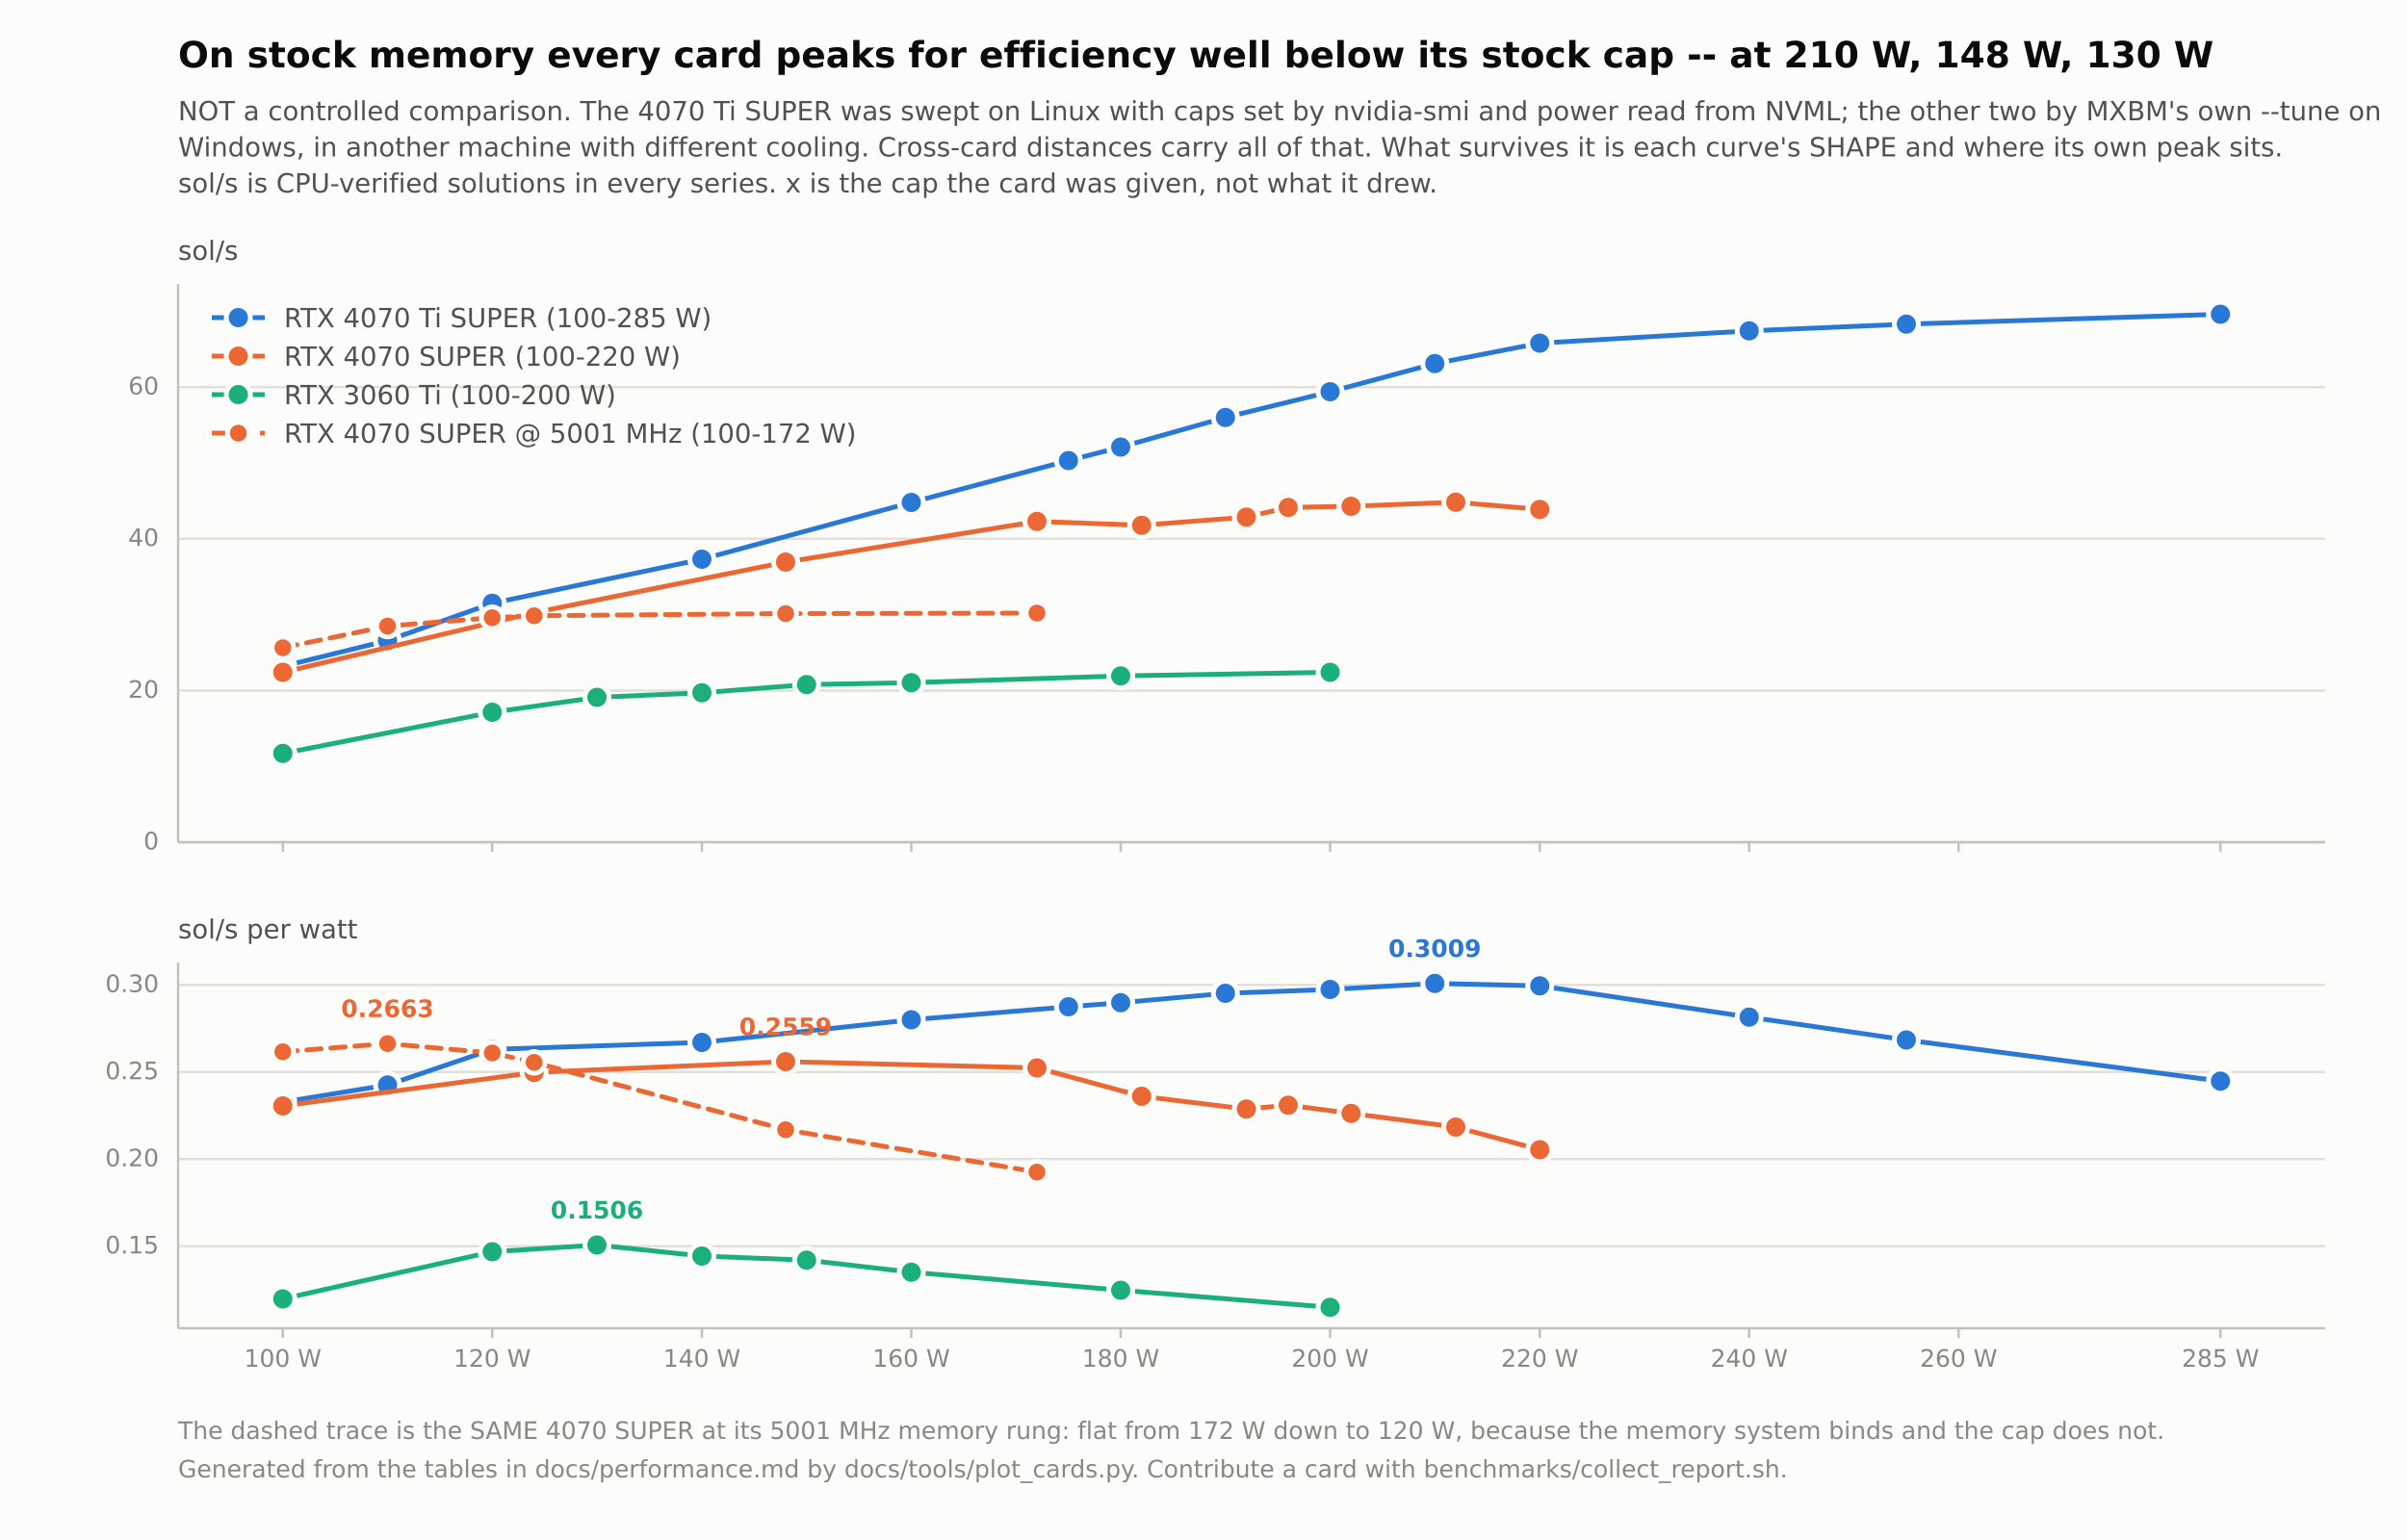
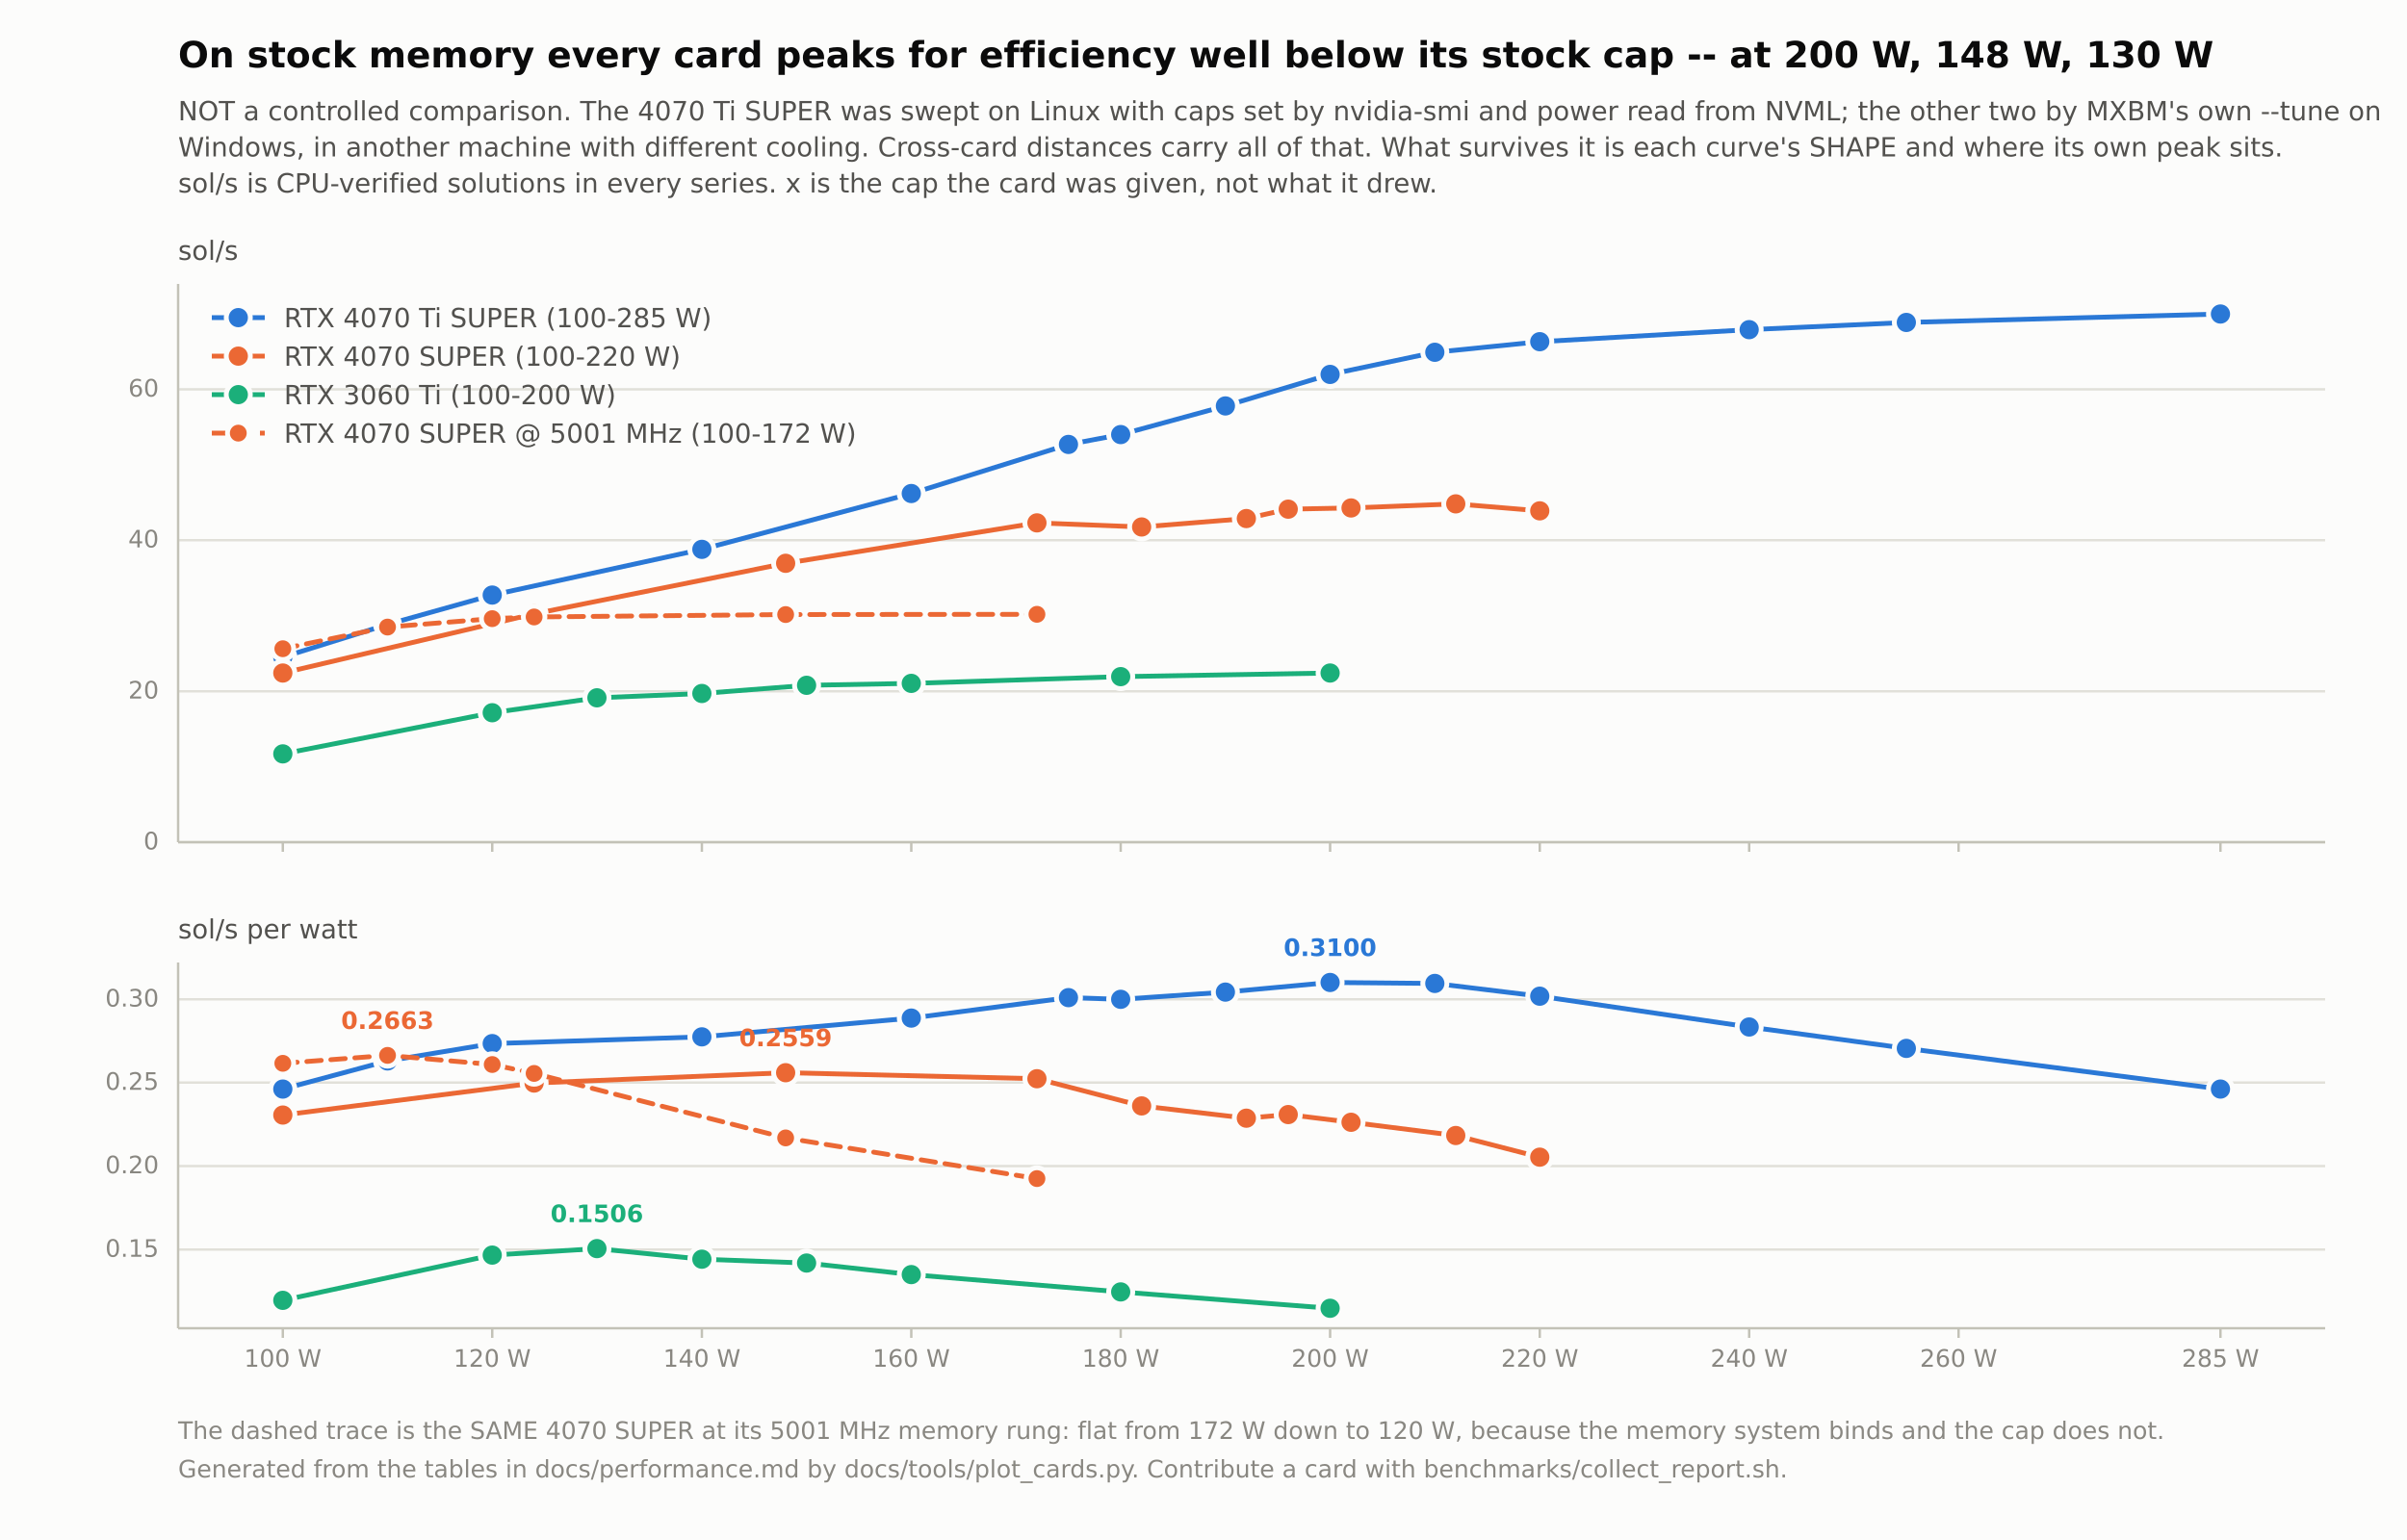
<svg xmlns="http://www.w3.org/2000/svg" width="1000" height="640" viewBox="0 0 1000 640" font-family="DejaVu Sans, Helvetica, Arial, sans-serif">
  <rect width="1000" height="640" fill="#fcfcfb" />
-   <text x="74" y="28" font-size="15" font-weight="bold" fill="#0b0b0b">On stock memory every card peaks for efficiency well below its stock cap -- at 210 W, 148 W, 130 W</text>
+   <text x="74" y="28" font-size="15" font-weight="bold" fill="#0b0b0b">On stock memory every card peaks for efficiency well below its stock cap -- at 200 W, 148 W, 130 W</text>
  <text x="74" y="50" font-size="11" fill="#52514e">NOT a controlled comparison. The 4070 Ti SUPER was swept on Linux with caps set by nvidia-smi and power read from NVML; the other two by MXBM's own --tune on</text>
  <text x="74" y="65" font-size="11" fill="#52514e">Windows, in another machine with different cooling. Cross-card distances carry all of that. What survives it is each curve's SHAPE and where its own peak sits.</text>
  <text x="74" y="80" font-size="11" fill="#52514e">sol/s is CPU-verified solutions in every series. x is the cap the card was given, not what it drew.</text>
  <line x1="74" y1="350" x2="966" y2="350" stroke="#e1e0d9" stroke-width="1" />
  <text x="66" y="353" font-size="10" fill="#898781" text-anchor="end">0</text>
-   <line x1="74" y1="287.0" x2="966" y2="287.0" stroke="#e1e0d9" stroke-width="1" />
-   <text x="66" y="290.0" font-size="10" fill="#898781" text-anchor="end">20</text>
-   <line x1="74" y1="223.9" x2="966" y2="223.9" stroke="#e1e0d9" stroke-width="1" />
-   <text x="66" y="226.9" font-size="10" fill="#898781" text-anchor="end">40</text>
-   <line x1="74" y1="160.9" x2="966" y2="160.9" stroke="#e1e0d9" stroke-width="1" />
-   <text x="66" y="163.9" font-size="10" fill="#898781" text-anchor="end">60</text>
+   <line x1="74" y1="287.3" x2="966" y2="287.3" stroke="#e1e0d9" stroke-width="1" />
+   <text x="66" y="290.3" font-size="10" fill="#898781" text-anchor="end">20</text>
+   <line x1="74" y1="224.5" x2="966" y2="224.5" stroke="#e1e0d9" stroke-width="1" />
+   <text x="66" y="227.5" font-size="10" fill="#898781" text-anchor="end">40</text>
+   <line x1="74" y1="161.8" x2="966" y2="161.8" stroke="#e1e0d9" stroke-width="1" />
+   <text x="66" y="164.8" font-size="10" fill="#898781" text-anchor="end">60</text>
  <line x1="74" y1="118" x2="74" y2="350" stroke="#c3c2b7" stroke-width="1" />
  <line x1="74" y1="350" x2="966" y2="350" stroke="#c3c2b7" stroke-width="1" />
  <line x1="117.5" y1="350" x2="117.5" y2="354" stroke="#c3c2b7" stroke-width="1" />
  <line x1="204.5" y1="350" x2="204.5" y2="354" stroke="#c3c2b7" stroke-width="1" />
  <line x1="291.6" y1="350" x2="291.6" y2="354" stroke="#c3c2b7" stroke-width="1" />
  <line x1="378.6" y1="350" x2="378.6" y2="354" stroke="#c3c2b7" stroke-width="1" />
  <line x1="465.6" y1="350" x2="465.6" y2="354" stroke="#c3c2b7" stroke-width="1" />
  <line x1="552.6" y1="350" x2="552.6" y2="354" stroke="#c3c2b7" stroke-width="1" />
  <line x1="639.7" y1="350" x2="639.7" y2="354" stroke="#c3c2b7" stroke-width="1" />
  <line x1="726.7" y1="350" x2="726.7" y2="354" stroke="#c3c2b7" stroke-width="1" />
  <line x1="813.7" y1="350" x2="813.7" y2="354" stroke="#c3c2b7" stroke-width="1" />
  <line x1="922.5" y1="350" x2="922.5" y2="354" stroke="#c3c2b7" stroke-width="1" />
  <text x="74" y="108" font-size="11" fill="#52514e">sol/s</text>
-   <polyline points="117.5,276.9 161.0,266.2 204.5,250.7 291.6,232.4 378.6,208.8 443.9,191.4 465.6,185.8 509.1,173.5 552.6,162.8 596.1,151.1 639.7,142.6 726.7,137.5 792.0,134.7 922.5,130.6" fill="none" stroke="#2a78d6" stroke-width="2" stroke-linejoin="round" stroke-linecap="round" />
-   <circle cx="117.5" cy="276.9" r="6" fill="#fcfcfb" />
-   <circle cx="117.5" cy="276.9" r="4" fill="#2a78d6" />
-   <circle cx="161.0" cy="266.2" r="6" fill="#fcfcfb" />
-   <circle cx="161.0" cy="266.2" r="4" fill="#2a78d6" />
-   <circle cx="204.5" cy="250.7" r="6" fill="#fcfcfb" />
-   <circle cx="204.5" cy="250.7" r="4" fill="#2a78d6" />
-   <circle cx="291.6" cy="232.4" r="6" fill="#fcfcfb" />
-   <circle cx="291.6" cy="232.4" r="4" fill="#2a78d6" />
-   <circle cx="378.6" cy="208.8" r="6" fill="#fcfcfb" />
-   <circle cx="378.6" cy="208.8" r="4" fill="#2a78d6" />
-   <circle cx="443.9" cy="191.4" r="6" fill="#fcfcfb" />
-   <circle cx="443.9" cy="191.4" r="4" fill="#2a78d6" />
-   <circle cx="465.6" cy="185.8" r="6" fill="#fcfcfb" />
-   <circle cx="465.6" cy="185.8" r="4" fill="#2a78d6" />
-   <circle cx="509.1" cy="173.5" r="6" fill="#fcfcfb" />
-   <circle cx="509.1" cy="173.5" r="4" fill="#2a78d6" />
-   <circle cx="552.6" cy="162.8" r="6" fill="#fcfcfb" />
-   <circle cx="552.6" cy="162.8" r="4" fill="#2a78d6" />
-   <circle cx="596.1" cy="151.1" r="6" fill="#fcfcfb" />
-   <circle cx="596.1" cy="151.1" r="4" fill="#2a78d6" />
-   <circle cx="639.7" cy="142.6" r="6" fill="#fcfcfb" />
-   <circle cx="639.7" cy="142.6" r="4" fill="#2a78d6" />
-   <circle cx="726.7" cy="137.5" r="6" fill="#fcfcfb" />
-   <circle cx="726.7" cy="137.5" r="4" fill="#2a78d6" />
-   <circle cx="792.0" cy="134.7" r="6" fill="#fcfcfb" />
-   <circle cx="792.0" cy="134.7" r="4" fill="#2a78d6" />
-   <circle cx="922.5" cy="130.6" r="6" fill="#fcfcfb" />
-   <circle cx="922.5" cy="130.6" r="4" fill="#2a78d6" />
-   <polyline points="117.5,279.4 221.9,254.6 326.4,233.6 430.8,216.7 474.3,218.3 517.8,214.9 535.2,210.9 561.3,210.4 604.8,208.7 639.7,211.7" fill="none" stroke="#eb6834" stroke-width="2" stroke-linejoin="round" stroke-linecap="round" />
-   <circle cx="117.5" cy="279.4" r="6" fill="#fcfcfb" />
-   <circle cx="117.5" cy="279.4" r="4" fill="#eb6834" />
-   <circle cx="221.9" cy="254.6" r="6" fill="#fcfcfb" />
-   <circle cx="221.9" cy="254.6" r="4" fill="#eb6834" />
-   <circle cx="326.4" cy="233.6" r="6" fill="#fcfcfb" />
-   <circle cx="326.4" cy="233.6" r="4" fill="#eb6834" />
-   <circle cx="430.8" cy="216.7" r="6" fill="#fcfcfb" />
-   <circle cx="430.8" cy="216.7" r="4" fill="#eb6834" />
-   <circle cx="474.3" cy="218.3" r="6" fill="#fcfcfb" />
-   <circle cx="474.3" cy="218.3" r="4" fill="#eb6834" />
-   <circle cx="517.8" cy="214.9" r="6" fill="#fcfcfb" />
-   <circle cx="517.8" cy="214.9" r="4" fill="#eb6834" />
-   <circle cx="535.2" cy="210.9" r="6" fill="#fcfcfb" />
-   <circle cx="535.2" cy="210.9" r="4" fill="#eb6834" />
-   <circle cx="561.3" cy="210.4" r="6" fill="#fcfcfb" />
-   <circle cx="561.3" cy="210.4" r="4" fill="#eb6834" />
-   <circle cx="604.8" cy="208.7" r="6" fill="#fcfcfb" />
-   <circle cx="604.8" cy="208.7" r="4" fill="#eb6834" />
-   <circle cx="639.7" cy="211.7" r="6" fill="#fcfcfb" />
-   <circle cx="639.7" cy="211.7" r="4" fill="#eb6834" />
-   <polyline points="117.5,313.1 204.5,296.0 248.0,289.8 291.6,287.9 335.1,284.5 378.6,283.7 465.6,280.9 552.6,279.4" fill="none" stroke="#1baf7a" stroke-width="2" stroke-linejoin="round" stroke-linecap="round" />
-   <circle cx="117.5" cy="313.1" r="6" fill="#fcfcfb" />
-   <circle cx="117.5" cy="313.1" r="4" fill="#1baf7a" />
-   <circle cx="204.5" cy="296.0" r="6" fill="#fcfcfb" />
-   <circle cx="204.5" cy="296.0" r="4" fill="#1baf7a" />
-   <circle cx="248.0" cy="289.8" r="6" fill="#fcfcfb" />
-   <circle cx="248.0" cy="289.8" r="4" fill="#1baf7a" />
-   <circle cx="291.6" cy="287.9" r="6" fill="#fcfcfb" />
-   <circle cx="291.6" cy="287.9" r="4" fill="#1baf7a" />
-   <circle cx="335.1" cy="284.5" r="6" fill="#fcfcfb" />
-   <circle cx="335.1" cy="284.5" r="4" fill="#1baf7a" />
-   <circle cx="378.6" cy="283.7" r="6" fill="#fcfcfb" />
-   <circle cx="378.6" cy="283.7" r="4" fill="#1baf7a" />
-   <circle cx="465.6" cy="280.9" r="6" fill="#fcfcfb" />
-   <circle cx="465.6" cy="280.9" r="4" fill="#1baf7a" />
-   <circle cx="552.6" cy="279.4" r="6" fill="#fcfcfb" />
-   <circle cx="552.6" cy="279.4" r="4" fill="#1baf7a" />
-   <polyline points="117.5,269.2 161.0,260.2 204.5,256.7 221.9,255.9 326.4,255.0 430.8,254.8" fill="none" stroke="#eb6834" stroke-width="2" stroke-linejoin="round" stroke-linecap="round" stroke-dasharray="6 4" />
-   <circle cx="117.5" cy="269.2" r="5.5" fill="#fcfcfb" />
-   <circle cx="117.5" cy="269.2" r="3.5" fill="#eb6834" />
-   <circle cx="161.0" cy="260.2" r="5.5" fill="#fcfcfb" />
-   <circle cx="161.0" cy="260.2" r="3.5" fill="#eb6834" />
-   <circle cx="204.5" cy="256.7" r="5.5" fill="#fcfcfb" />
-   <circle cx="204.5" cy="256.7" r="3.5" fill="#eb6834" />
-   <circle cx="221.9" cy="255.9" r="5.5" fill="#fcfcfb" />
-   <circle cx="221.9" cy="255.9" r="3.5" fill="#eb6834" />
-   <circle cx="326.4" cy="255.0" r="5.5" fill="#fcfcfb" />
-   <circle cx="326.4" cy="255.0" r="3.5" fill="#eb6834" />
-   <circle cx="430.8" cy="254.8" r="5.5" fill="#fcfcfb" />
-   <circle cx="430.8" cy="254.8" r="3.5" fill="#eb6834" />
-   <line x1="74" y1="517.9" x2="966" y2="517.9" stroke="#e1e0d9" stroke-width="1" />
-   <text x="66" y="520.9" font-size="10" fill="#898781" text-anchor="end">0.15</text>
-   <line x1="74" y1="481.7" x2="966" y2="481.7" stroke="#e1e0d9" stroke-width="1" />
-   <text x="66" y="484.7" font-size="10" fill="#898781" text-anchor="end">0.20</text>
-   <line x1="74" y1="445.5" x2="966" y2="445.5" stroke="#e1e0d9" stroke-width="1" />
-   <text x="66" y="448.5" font-size="10" fill="#898781" text-anchor="end">0.25</text>
-   <line x1="74" y1="409.3" x2="966" y2="409.3" stroke="#e1e0d9" stroke-width="1" />
-   <text x="66" y="412.3" font-size="10" fill="#898781" text-anchor="end">0.30</text>
+   <polyline points="117.5,273.1 161.0,259.5 204.5,247.3 291.6,228.3 378.6,205.1 443.9,184.7 465.6,180.6 509.1,168.7 552.6,155.6 596.1,146.4 639.7,142 726.7,137.0 792.0,134 922.5,130.5" fill="none" stroke="#2a78d6" stroke-width="2" stroke-linejoin="round" stroke-linecap="round" />
+   <circle cx="117.5" cy="273.1" r="6" fill="#fcfcfb" />
+   <circle cx="117.5" cy="273.1" r="4" fill="#2a78d6" />
+   <circle cx="161.0" cy="259.5" r="6" fill="#fcfcfb" />
+   <circle cx="161.0" cy="259.5" r="4" fill="#2a78d6" />
+   <circle cx="204.5" cy="247.3" r="6" fill="#fcfcfb" />
+   <circle cx="204.5" cy="247.3" r="4" fill="#2a78d6" />
+   <circle cx="291.6" cy="228.3" r="6" fill="#fcfcfb" />
+   <circle cx="291.6" cy="228.3" r="4" fill="#2a78d6" />
+   <circle cx="378.6" cy="205.1" r="6" fill="#fcfcfb" />
+   <circle cx="378.6" cy="205.1" r="4" fill="#2a78d6" />
+   <circle cx="443.9" cy="184.7" r="6" fill="#fcfcfb" />
+   <circle cx="443.9" cy="184.7" r="4" fill="#2a78d6" />
+   <circle cx="465.6" cy="180.6" r="6" fill="#fcfcfb" />
+   <circle cx="465.6" cy="180.6" r="4" fill="#2a78d6" />
+   <circle cx="509.1" cy="168.7" r="6" fill="#fcfcfb" />
+   <circle cx="509.1" cy="168.7" r="4" fill="#2a78d6" />
+   <circle cx="552.6" cy="155.6" r="6" fill="#fcfcfb" />
+   <circle cx="552.6" cy="155.6" r="4" fill="#2a78d6" />
+   <circle cx="596.1" cy="146.4" r="6" fill="#fcfcfb" />
+   <circle cx="596.1" cy="146.4" r="4" fill="#2a78d6" />
+   <circle cx="639.7" cy="142" r="6" fill="#fcfcfb" />
+   <circle cx="639.7" cy="142" r="4" fill="#2a78d6" />
+   <circle cx="726.7" cy="137.0" r="6" fill="#fcfcfb" />
+   <circle cx="726.7" cy="137.0" r="4" fill="#2a78d6" />
+   <circle cx="792.0" cy="134" r="6" fill="#fcfcfb" />
+   <circle cx="792.0" cy="134" r="4" fill="#2a78d6" />
+   <circle cx="922.5" cy="130.5" r="6" fill="#fcfcfb" />
+   <circle cx="922.5" cy="130.5" r="4" fill="#2a78d6" />
+   <polyline points="117.5,279.7 221.9,255.1 326.4,234.1 430.8,217.3 474.3,219.0 517.8,215.5 535.2,211.6 561.3,211.1 604.8,209.4 639.7,212.3" fill="none" stroke="#eb6834" stroke-width="2" stroke-linejoin="round" stroke-linecap="round" />
+   <circle cx="117.5" cy="279.7" r="6" fill="#fcfcfb" />
+   <circle cx="117.5" cy="279.7" r="4" fill="#eb6834" />
+   <circle cx="221.9" cy="255.1" r="6" fill="#fcfcfb" />
+   <circle cx="221.9" cy="255.1" r="4" fill="#eb6834" />
+   <circle cx="326.4" cy="234.1" r="6" fill="#fcfcfb" />
+   <circle cx="326.4" cy="234.1" r="4" fill="#eb6834" />
+   <circle cx="430.8" cy="217.3" r="6" fill="#fcfcfb" />
+   <circle cx="430.8" cy="217.3" r="4" fill="#eb6834" />
+   <circle cx="474.3" cy="219.0" r="6" fill="#fcfcfb" />
+   <circle cx="474.3" cy="219.0" r="4" fill="#eb6834" />
+   <circle cx="517.8" cy="215.5" r="6" fill="#fcfcfb" />
+   <circle cx="517.8" cy="215.5" r="4" fill="#eb6834" />
+   <circle cx="535.2" cy="211.6" r="6" fill="#fcfcfb" />
+   <circle cx="535.2" cy="211.6" r="4" fill="#eb6834" />
+   <circle cx="561.3" cy="211.1" r="6" fill="#fcfcfb" />
+   <circle cx="561.3" cy="211.1" r="4" fill="#eb6834" />
+   <circle cx="604.8" cy="209.4" r="6" fill="#fcfcfb" />
+   <circle cx="604.8" cy="209.4" r="4" fill="#eb6834" />
+   <circle cx="639.7" cy="212.3" r="6" fill="#fcfcfb" />
+   <circle cx="639.7" cy="212.3" r="4" fill="#eb6834" />
+   <polyline points="117.5,313.3 204.5,296.2 248.0,290.0 291.6,288.2 335.1,284.8 378.6,284.0 465.6,281.2 552.6,279.7" fill="none" stroke="#1baf7a" stroke-width="2" stroke-linejoin="round" stroke-linecap="round" />
+   <circle cx="117.5" cy="313.3" r="6" fill="#fcfcfb" />
+   <circle cx="117.5" cy="313.3" r="4" fill="#1baf7a" />
+   <circle cx="204.5" cy="296.2" r="6" fill="#fcfcfb" />
+   <circle cx="204.5" cy="296.2" r="4" fill="#1baf7a" />
+   <circle cx="248.0" cy="290.0" r="6" fill="#fcfcfb" />
+   <circle cx="248.0" cy="290.0" r="4" fill="#1baf7a" />
+   <circle cx="291.6" cy="288.2" r="6" fill="#fcfcfb" />
+   <circle cx="291.6" cy="288.2" r="4" fill="#1baf7a" />
+   <circle cx="335.1" cy="284.8" r="6" fill="#fcfcfb" />
+   <circle cx="335.1" cy="284.8" r="4" fill="#1baf7a" />
+   <circle cx="378.6" cy="284.0" r="6" fill="#fcfcfb" />
+   <circle cx="378.6" cy="284.0" r="4" fill="#1baf7a" />
+   <circle cx="465.6" cy="281.2" r="6" fill="#fcfcfb" />
+   <circle cx="465.6" cy="281.2" r="4" fill="#1baf7a" />
+   <circle cx="552.6" cy="279.7" r="6" fill="#fcfcfb" />
+   <circle cx="552.6" cy="279.7" r="4" fill="#1baf7a" />
+   <polyline points="117.5,269.6 161.0,260.6 204.5,257.1 221.9,256.4 326.4,255.4 430.8,255.3" fill="none" stroke="#eb6834" stroke-width="2" stroke-linejoin="round" stroke-linecap="round" stroke-dasharray="6 4" />
+   <circle cx="117.5" cy="269.6" r="5.5" fill="#fcfcfb" />
+   <circle cx="117.5" cy="269.6" r="3.5" fill="#eb6834" />
+   <circle cx="161.0" cy="260.6" r="5.5" fill="#fcfcfb" />
+   <circle cx="161.0" cy="260.6" r="3.5" fill="#eb6834" />
+   <circle cx="204.5" cy="257.1" r="5.5" fill="#fcfcfb" />
+   <circle cx="204.5" cy="257.1" r="3.5" fill="#eb6834" />
+   <circle cx="221.9" cy="256.4" r="5.5" fill="#fcfcfb" />
+   <circle cx="221.9" cy="256.4" r="3.5" fill="#eb6834" />
+   <circle cx="326.4" cy="255.4" r="5.5" fill="#fcfcfb" />
+   <circle cx="326.4" cy="255.4" r="3.5" fill="#eb6834" />
+   <circle cx="430.8" cy="255.3" r="5.5" fill="#fcfcfb" />
+   <circle cx="430.8" cy="255.3" r="3.5" fill="#eb6834" />
+   <line x1="74" y1="519.3" x2="966" y2="519.3" stroke="#e1e0d9" stroke-width="1" />
+   <text x="66" y="522.3" font-size="10" fill="#898781" text-anchor="end">0.15</text>
+   <line x1="74" y1="484.6" x2="966" y2="484.6" stroke="#e1e0d9" stroke-width="1" />
+   <text x="66" y="487.6" font-size="10" fill="#898781" text-anchor="end">0.20</text>
+   <line x1="74" y1="449.9" x2="966" y2="449.9" stroke="#e1e0d9" stroke-width="1" />
+   <text x="66" y="452.9" font-size="10" fill="#898781" text-anchor="end">0.25</text>
+   <line x1="74" y1="415.3" x2="966" y2="415.3" stroke="#e1e0d9" stroke-width="1" />
+   <text x="66" y="418.3" font-size="10" fill="#898781" text-anchor="end">0.30</text>
  <line x1="74" y1="400" x2="74" y2="552" stroke="#c3c2b7" stroke-width="1" />
  <line x1="74" y1="552" x2="966" y2="552" stroke="#c3c2b7" stroke-width="1" />
  <line x1="117.5" y1="552" x2="117.5" y2="556" stroke="#c3c2b7" stroke-width="1" />
  <text x="117.5" y="568" font-size="10" fill="#898781" text-anchor="middle">100 W</text>
  <line x1="204.5" y1="552" x2="204.5" y2="556" stroke="#c3c2b7" stroke-width="1" />
  <text x="204.5" y="568" font-size="10" fill="#898781" text-anchor="middle">120 W</text>
  <line x1="291.6" y1="552" x2="291.6" y2="556" stroke="#c3c2b7" stroke-width="1" />
  <text x="291.6" y="568" font-size="10" fill="#898781" text-anchor="middle">140 W</text>
  <line x1="378.6" y1="552" x2="378.6" y2="556" stroke="#c3c2b7" stroke-width="1" />
  <text x="378.6" y="568" font-size="10" fill="#898781" text-anchor="middle">160 W</text>
  <line x1="465.6" y1="552" x2="465.6" y2="556" stroke="#c3c2b7" stroke-width="1" />
  <text x="465.6" y="568" font-size="10" fill="#898781" text-anchor="middle">180 W</text>
  <line x1="552.6" y1="552" x2="552.6" y2="556" stroke="#c3c2b7" stroke-width="1" />
  <text x="552.6" y="568" font-size="10" fill="#898781" text-anchor="middle">200 W</text>
  <line x1="639.7" y1="552" x2="639.7" y2="556" stroke="#c3c2b7" stroke-width="1" />
  <text x="639.7" y="568" font-size="10" fill="#898781" text-anchor="middle">220 W</text>
  <line x1="726.7" y1="552" x2="726.7" y2="556" stroke="#c3c2b7" stroke-width="1" />
  <text x="726.7" y="568" font-size="10" fill="#898781" text-anchor="middle">240 W</text>
  <line x1="813.7" y1="552" x2="813.7" y2="556" stroke="#c3c2b7" stroke-width="1" />
  <text x="813.7" y="568" font-size="10" fill="#898781" text-anchor="middle">260 W</text>
  <line x1="922.5" y1="552" x2="922.5" y2="556" stroke="#c3c2b7" stroke-width="1" />
  <text x="922.5" y="568" font-size="10" fill="#898781" text-anchor="middle">285 W</text>
  <text x="74" y="390" font-size="11" fill="#52514e">sol/s per watt</text>
-   <polyline points="117.5,458.0 161.0,450.9 204.5,436.1 291.6,433.2 378.6,423.8 443.9,418.4 465.6,416.7 509.1,412.8 552.6,411.2 596.1,408.7 639.7,409.7 726.7,422.7 792.0,432.2 922.5,449.3" fill="none" stroke="#2a78d6" stroke-width="2" stroke-linejoin="round" stroke-linecap="round" />
-   <circle cx="117.5" cy="458.0" r="6" fill="#fcfcfb" />
-   <circle cx="117.5" cy="458.0" r="4" fill="#2a78d6" />
-   <circle cx="161.0" cy="450.9" r="6" fill="#fcfcfb" />
-   <circle cx="161.0" cy="450.9" r="4" fill="#2a78d6" />
-   <circle cx="204.5" cy="436.1" r="6" fill="#fcfcfb" />
-   <circle cx="204.5" cy="436.1" r="4" fill="#2a78d6" />
-   <circle cx="291.6" cy="433.2" r="6" fill="#fcfcfb" />
-   <circle cx="291.6" cy="433.2" r="4" fill="#2a78d6" />
-   <circle cx="378.6" cy="423.8" r="6" fill="#fcfcfb" />
-   <circle cx="378.6" cy="423.8" r="4" fill="#2a78d6" />
-   <circle cx="443.9" cy="418.4" r="6" fill="#fcfcfb" />
-   <circle cx="443.9" cy="418.4" r="4" fill="#2a78d6" />
-   <circle cx="465.6" cy="416.7" r="6" fill="#fcfcfb" />
-   <circle cx="465.6" cy="416.7" r="4" fill="#2a78d6" />
-   <circle cx="509.1" cy="412.8" r="6" fill="#fcfcfb" />
-   <circle cx="509.1" cy="412.8" r="4" fill="#2a78d6" />
-   <circle cx="552.6" cy="411.2" r="6" fill="#fcfcfb" />
-   <circle cx="552.6" cy="411.2" r="4" fill="#2a78d6" />
+   <polyline points="117.5,452.6 161.0,440.9 204.5,433.7 291.6,430.9 378.6,423.1 443.9,414.6 465.6,415.3 509.1,412.3 552.6,408.3 596.1,408.7 639.7,414.0 726.7,426.8 792.0,435.7 922.5,452.6" fill="none" stroke="#2a78d6" stroke-width="2" stroke-linejoin="round" stroke-linecap="round" />
+   <circle cx="117.5" cy="452.6" r="6" fill="#fcfcfb" />
+   <circle cx="117.5" cy="452.6" r="4" fill="#2a78d6" />
+   <circle cx="161.0" cy="440.9" r="6" fill="#fcfcfb" />
+   <circle cx="161.0" cy="440.9" r="4" fill="#2a78d6" />
+   <circle cx="204.5" cy="433.7" r="6" fill="#fcfcfb" />
+   <circle cx="204.5" cy="433.7" r="4" fill="#2a78d6" />
+   <circle cx="291.6" cy="430.9" r="6" fill="#fcfcfb" />
+   <circle cx="291.6" cy="430.9" r="4" fill="#2a78d6" />
+   <circle cx="378.6" cy="423.1" r="6" fill="#fcfcfb" />
+   <circle cx="378.6" cy="423.1" r="4" fill="#2a78d6" />
+   <circle cx="443.9" cy="414.6" r="6" fill="#fcfcfb" />
+   <circle cx="443.9" cy="414.6" r="4" fill="#2a78d6" />
+   <circle cx="465.6" cy="415.3" r="6" fill="#fcfcfb" />
+   <circle cx="465.6" cy="415.3" r="4" fill="#2a78d6" />
+   <circle cx="509.1" cy="412.3" r="6" fill="#fcfcfb" />
+   <circle cx="509.1" cy="412.3" r="4" fill="#2a78d6" />
+   <circle cx="552.6" cy="408.3" r="6" fill="#fcfcfb" />
+   <circle cx="552.6" cy="408.3" r="4" fill="#2a78d6" />
  <circle cx="596.1" cy="408.7" r="6" fill="#fcfcfb" />
  <circle cx="596.1" cy="408.7" r="4" fill="#2a78d6" />
-   <circle cx="639.7" cy="409.7" r="6" fill="#fcfcfb" />
-   <circle cx="639.7" cy="409.7" r="4" fill="#2a78d6" />
-   <circle cx="726.7" cy="422.7" r="6" fill="#fcfcfb" />
-   <circle cx="726.7" cy="422.7" r="4" fill="#2a78d6" />
-   <circle cx="792.0" cy="432.2" r="6" fill="#fcfcfb" />
-   <circle cx="792.0" cy="432.2" r="4" fill="#2a78d6" />
-   <circle cx="922.5" cy="449.3" r="6" fill="#fcfcfb" />
-   <circle cx="922.5" cy="449.3" r="4" fill="#2a78d6" />
-   <polyline points="117.5,459.6 221.9,445.7 326.4,441.2 430.8,443.8 474.3,455.6 517.8,460.9 535.2,459.3 561.3,462.7 604.8,468.4 639.7,477.8" fill="none" stroke="#eb6834" stroke-width="2" stroke-linejoin="round" stroke-linecap="round" />
-   <circle cx="117.5" cy="459.6" r="6" fill="#fcfcfb" />
-   <circle cx="117.5" cy="459.6" r="4" fill="#eb6834" />
-   <circle cx="221.9" cy="445.7" r="6" fill="#fcfcfb" />
-   <circle cx="221.9" cy="445.7" r="4" fill="#eb6834" />
-   <circle cx="326.4" cy="441.2" r="6" fill="#fcfcfb" />
-   <circle cx="326.4" cy="441.2" r="4" fill="#eb6834" />
-   <circle cx="430.8" cy="443.8" r="6" fill="#fcfcfb" />
-   <circle cx="430.8" cy="443.8" r="4" fill="#eb6834" />
-   <circle cx="474.3" cy="455.6" r="6" fill="#fcfcfb" />
-   <circle cx="474.3" cy="455.6" r="4" fill="#eb6834" />
-   <circle cx="517.8" cy="460.9" r="6" fill="#fcfcfb" />
-   <circle cx="517.8" cy="460.9" r="4" fill="#eb6834" />
-   <circle cx="535.2" cy="459.3" r="6" fill="#fcfcfb" />
-   <circle cx="535.2" cy="459.3" r="4" fill="#eb6834" />
-   <circle cx="561.3" cy="462.7" r="6" fill="#fcfcfb" />
-   <circle cx="561.3" cy="462.7" r="4" fill="#eb6834" />
-   <circle cx="604.8" cy="468.4" r="6" fill="#fcfcfb" />
-   <circle cx="604.8" cy="468.4" r="4" fill="#eb6834" />
-   <circle cx="639.7" cy="477.8" r="6" fill="#fcfcfb" />
-   <circle cx="639.7" cy="477.8" r="4" fill="#eb6834" />
-   <polyline points="117.5,539.8 204.5,520.2 248.0,517.4 291.6,522.0 335.1,523.7 378.6,528.7 465.6,536.2 552.6,543.3" fill="none" stroke="#1baf7a" stroke-width="2" stroke-linejoin="round" stroke-linecap="round" />
-   <circle cx="117.5" cy="539.8" r="6" fill="#fcfcfb" />
-   <circle cx="117.5" cy="539.8" r="4" fill="#1baf7a" />
-   <circle cx="204.5" cy="520.2" r="6" fill="#fcfcfb" />
-   <circle cx="204.5" cy="520.2" r="4" fill="#1baf7a" />
-   <circle cx="248.0" cy="517.4" r="6" fill="#fcfcfb" />
-   <circle cx="248.0" cy="517.4" r="4" fill="#1baf7a" />
-   <circle cx="291.6" cy="522.0" r="6" fill="#fcfcfb" />
-   <circle cx="291.6" cy="522.0" r="4" fill="#1baf7a" />
-   <circle cx="335.1" cy="523.7" r="6" fill="#fcfcfb" />
-   <circle cx="335.1" cy="523.7" r="4" fill="#1baf7a" />
-   <circle cx="378.6" cy="528.7" r="6" fill="#fcfcfb" />
-   <circle cx="378.6" cy="528.7" r="4" fill="#1baf7a" />
-   <circle cx="465.6" cy="536.2" r="6" fill="#fcfcfb" />
-   <circle cx="465.6" cy="536.2" r="4" fill="#1baf7a" />
-   <circle cx="552.6" cy="543.3" r="6" fill="#fcfcfb" />
-   <circle cx="552.6" cy="543.3" r="4" fill="#1baf7a" />
-   <polyline points="117.5,437.1 161.0,433.7 204.5,437.6 221.9,441.5 326.4,469.5 430.8,487.1" fill="none" stroke="#eb6834" stroke-width="2" stroke-linejoin="round" stroke-linecap="round" stroke-dasharray="6 4" />
-   <circle cx="117.5" cy="437.1" r="5.5" fill="#fcfcfb" />
-   <circle cx="117.5" cy="437.1" r="3.5" fill="#eb6834" />
-   <circle cx="161.0" cy="433.7" r="5.5" fill="#fcfcfb" />
-   <circle cx="161.0" cy="433.7" r="3.5" fill="#eb6834" />
-   <circle cx="204.5" cy="437.6" r="5.5" fill="#fcfcfb" />
-   <circle cx="204.5" cy="437.6" r="3.5" fill="#eb6834" />
-   <circle cx="221.9" cy="441.5" r="5.5" fill="#fcfcfb" />
-   <circle cx="221.9" cy="441.5" r="3.5" fill="#eb6834" />
-   <circle cx="326.4" cy="469.5" r="5.5" fill="#fcfcfb" />
-   <circle cx="326.4" cy="469.5" r="3.5" fill="#eb6834" />
-   <circle cx="430.8" cy="487.1" r="5.5" fill="#fcfcfb" />
-   <circle cx="430.8" cy="487.1" r="3.5" fill="#eb6834" />
-   <text x="596.1" y="397.7" font-size="10" font-weight="bold" fill="#2a78d6" text-anchor="middle">0.3009</text>
-   <text x="326.4" y="430.2" font-size="10" font-weight="bold" fill="#eb6834" text-anchor="middle">0.2559</text>
-   <text x="248.0" y="506.4" font-size="10" font-weight="bold" fill="#1baf7a" text-anchor="middle">0.1506</text>
-   <text x="161.0" y="422.7" font-size="10" font-weight="bold" fill="#eb6834" text-anchor="middle">0.2663</text>
+   <circle cx="639.7" cy="414.0" r="6" fill="#fcfcfb" />
+   <circle cx="639.7" cy="414.0" r="4" fill="#2a78d6" />
+   <circle cx="726.7" cy="426.8" r="6" fill="#fcfcfb" />
+   <circle cx="726.7" cy="426.8" r="4" fill="#2a78d6" />
+   <circle cx="792.0" cy="435.7" r="6" fill="#fcfcfb" />
+   <circle cx="792.0" cy="435.7" r="4" fill="#2a78d6" />
+   <circle cx="922.5" cy="452.6" r="6" fill="#fcfcfb" />
+   <circle cx="922.5" cy="452.6" r="4" fill="#2a78d6" />
+   <polyline points="117.5,463.4 221.9,450.1 326.4,445.8 430.8,448.3 474.3,459.6 517.8,464.7 535.2,463.2 561.3,466.4 604.8,471.9 639.7,480.9" fill="none" stroke="#eb6834" stroke-width="2" stroke-linejoin="round" stroke-linecap="round" />
+   <circle cx="117.5" cy="463.4" r="6" fill="#fcfcfb" />
+   <circle cx="117.5" cy="463.4" r="4" fill="#eb6834" />
+   <circle cx="221.9" cy="450.1" r="6" fill="#fcfcfb" />
+   <circle cx="221.9" cy="450.1" r="4" fill="#eb6834" />
+   <circle cx="326.4" cy="445.8" r="6" fill="#fcfcfb" />
+   <circle cx="326.4" cy="445.8" r="4" fill="#eb6834" />
+   <circle cx="430.8" cy="448.3" r="6" fill="#fcfcfb" />
+   <circle cx="430.8" cy="448.3" r="4" fill="#eb6834" />
+   <circle cx="474.3" cy="459.6" r="6" fill="#fcfcfb" />
+   <circle cx="474.3" cy="459.6" r="4" fill="#eb6834" />
+   <circle cx="517.8" cy="464.7" r="6" fill="#fcfcfb" />
+   <circle cx="517.8" cy="464.7" r="4" fill="#eb6834" />
+   <circle cx="535.2" cy="463.2" r="6" fill="#fcfcfb" />
+   <circle cx="535.2" cy="463.2" r="4" fill="#eb6834" />
+   <circle cx="561.3" cy="466.4" r="6" fill="#fcfcfb" />
+   <circle cx="561.3" cy="466.4" r="4" fill="#eb6834" />
+   <circle cx="604.8" cy="471.9" r="6" fill="#fcfcfb" />
+   <circle cx="604.8" cy="471.9" r="4" fill="#eb6834" />
+   <circle cx="639.7" cy="480.9" r="6" fill="#fcfcfb" />
+   <circle cx="639.7" cy="480.9" r="4" fill="#eb6834" />
+   <polyline points="117.5,540.4 204.5,521.6 248.0,518.9 291.6,523.3 335.1,524.9 378.6,529.7 465.6,536.9 552.6,543.7" fill="none" stroke="#1baf7a" stroke-width="2" stroke-linejoin="round" stroke-linecap="round" />
+   <circle cx="117.5" cy="540.4" r="6" fill="#fcfcfb" />
+   <circle cx="117.5" cy="540.4" r="4" fill="#1baf7a" />
+   <circle cx="204.5" cy="521.6" r="6" fill="#fcfcfb" />
+   <circle cx="204.5" cy="521.6" r="4" fill="#1baf7a" />
+   <circle cx="248.0" cy="518.9" r="6" fill="#fcfcfb" />
+   <circle cx="248.0" cy="518.9" r="4" fill="#1baf7a" />
+   <circle cx="291.6" cy="523.3" r="6" fill="#fcfcfb" />
+   <circle cx="291.6" cy="523.3" r="4" fill="#1baf7a" />
+   <circle cx="335.1" cy="524.9" r="6" fill="#fcfcfb" />
+   <circle cx="335.1" cy="524.9" r="4" fill="#1baf7a" />
+   <circle cx="378.6" cy="529.7" r="6" fill="#fcfcfb" />
+   <circle cx="378.6" cy="529.7" r="4" fill="#1baf7a" />
+   <circle cx="465.6" cy="536.9" r="6" fill="#fcfcfb" />
+   <circle cx="465.6" cy="536.9" r="4" fill="#1baf7a" />
+   <circle cx="552.6" cy="543.7" r="6" fill="#fcfcfb" />
+   <circle cx="552.6" cy="543.7" r="4" fill="#1baf7a" />
+   <polyline points="117.5,441.9 161.0,438.6 204.5,442.4 221.9,446.1 326.4,472.9 430.8,489.8" fill="none" stroke="#eb6834" stroke-width="2" stroke-linejoin="round" stroke-linecap="round" stroke-dasharray="6 4" />
+   <circle cx="117.5" cy="441.9" r="5.5" fill="#fcfcfb" />
+   <circle cx="117.5" cy="441.9" r="3.5" fill="#eb6834" />
+   <circle cx="161.0" cy="438.6" r="5.5" fill="#fcfcfb" />
+   <circle cx="161.0" cy="438.6" r="3.5" fill="#eb6834" />
+   <circle cx="204.5" cy="442.4" r="5.5" fill="#fcfcfb" />
+   <circle cx="204.5" cy="442.4" r="3.5" fill="#eb6834" />
+   <circle cx="221.9" cy="446.1" r="5.5" fill="#fcfcfb" />
+   <circle cx="221.9" cy="446.1" r="3.5" fill="#eb6834" />
+   <circle cx="326.4" cy="472.9" r="5.5" fill="#fcfcfb" />
+   <circle cx="326.4" cy="472.9" r="3.5" fill="#eb6834" />
+   <circle cx="430.8" cy="489.8" r="5.5" fill="#fcfcfb" />
+   <circle cx="430.8" cy="489.8" r="3.5" fill="#eb6834" />
+   <text x="552.6" y="397.3" font-size="10" font-weight="bold" fill="#2a78d6" text-anchor="middle">0.3100</text>
+   <text x="326.4" y="434.8" font-size="10" font-weight="bold" fill="#eb6834" text-anchor="middle">0.2559</text>
+   <text x="248.0" y="507.9" font-size="10" font-weight="bold" fill="#1baf7a" text-anchor="middle">0.1506</text>
+   <text x="161.0" y="427.6" font-size="10" font-weight="bold" fill="#eb6834" text-anchor="middle">0.2663</text>
  <line x1="88" y1="132" x2="110" y2="132" stroke="#2a78d6" stroke-width="2" />
  <circle cx="99" cy="132" r="6" fill="#fcfcfb" />
  <circle cx="99" cy="132" r="4" fill="#2a78d6" />
  <text x="118" y="136" font-size="11" fill="#52514e">RTX 4070 Ti SUPER  (100-285 W)</text>
  <line x1="88" y1="148" x2="110" y2="148" stroke="#eb6834" stroke-width="2" />
  <circle cx="99" cy="148" r="6" fill="#fcfcfb" />
  <circle cx="99" cy="148" r="4" fill="#eb6834" />
  <text x="118" y="152" font-size="11" fill="#52514e">RTX 4070 SUPER  (100-220 W)</text>
  <line x1="88" y1="164" x2="110" y2="164" stroke="#1baf7a" stroke-width="2" />
  <circle cx="99" cy="164" r="6" fill="#fcfcfb" />
  <circle cx="99" cy="164" r="4" fill="#1baf7a" />
  <text x="118" y="168" font-size="11" fill="#52514e">RTX 3060 Ti  (100-200 W)</text>
  <line x1="88" y1="180" x2="110" y2="180" stroke="#eb6834" stroke-width="2" stroke-dasharray="6 4" />
  <circle cx="99" cy="180" r="5.5" fill="#fcfcfb" />
  <circle cx="99" cy="180" r="3.5" fill="#eb6834" />
  <text x="118" y="184" font-size="11" fill="#52514e">RTX 4070 SUPER @ 5001 MHz  (100-172 W)</text>
  <text x="74" y="598" font-size="10" fill="#898781">The dashed trace is the SAME 4070 SUPER at its 5001 MHz memory rung: flat from 172 W down to 120 W, because the memory system binds and the cap does not.</text>
  <text x="74" y="614" font-size="10" fill="#898781">Generated from the tables in docs/performance.md by docs/tools/plot_cards.py. Contribute a card with benchmarks/collect_report.sh.</text>
</svg>
